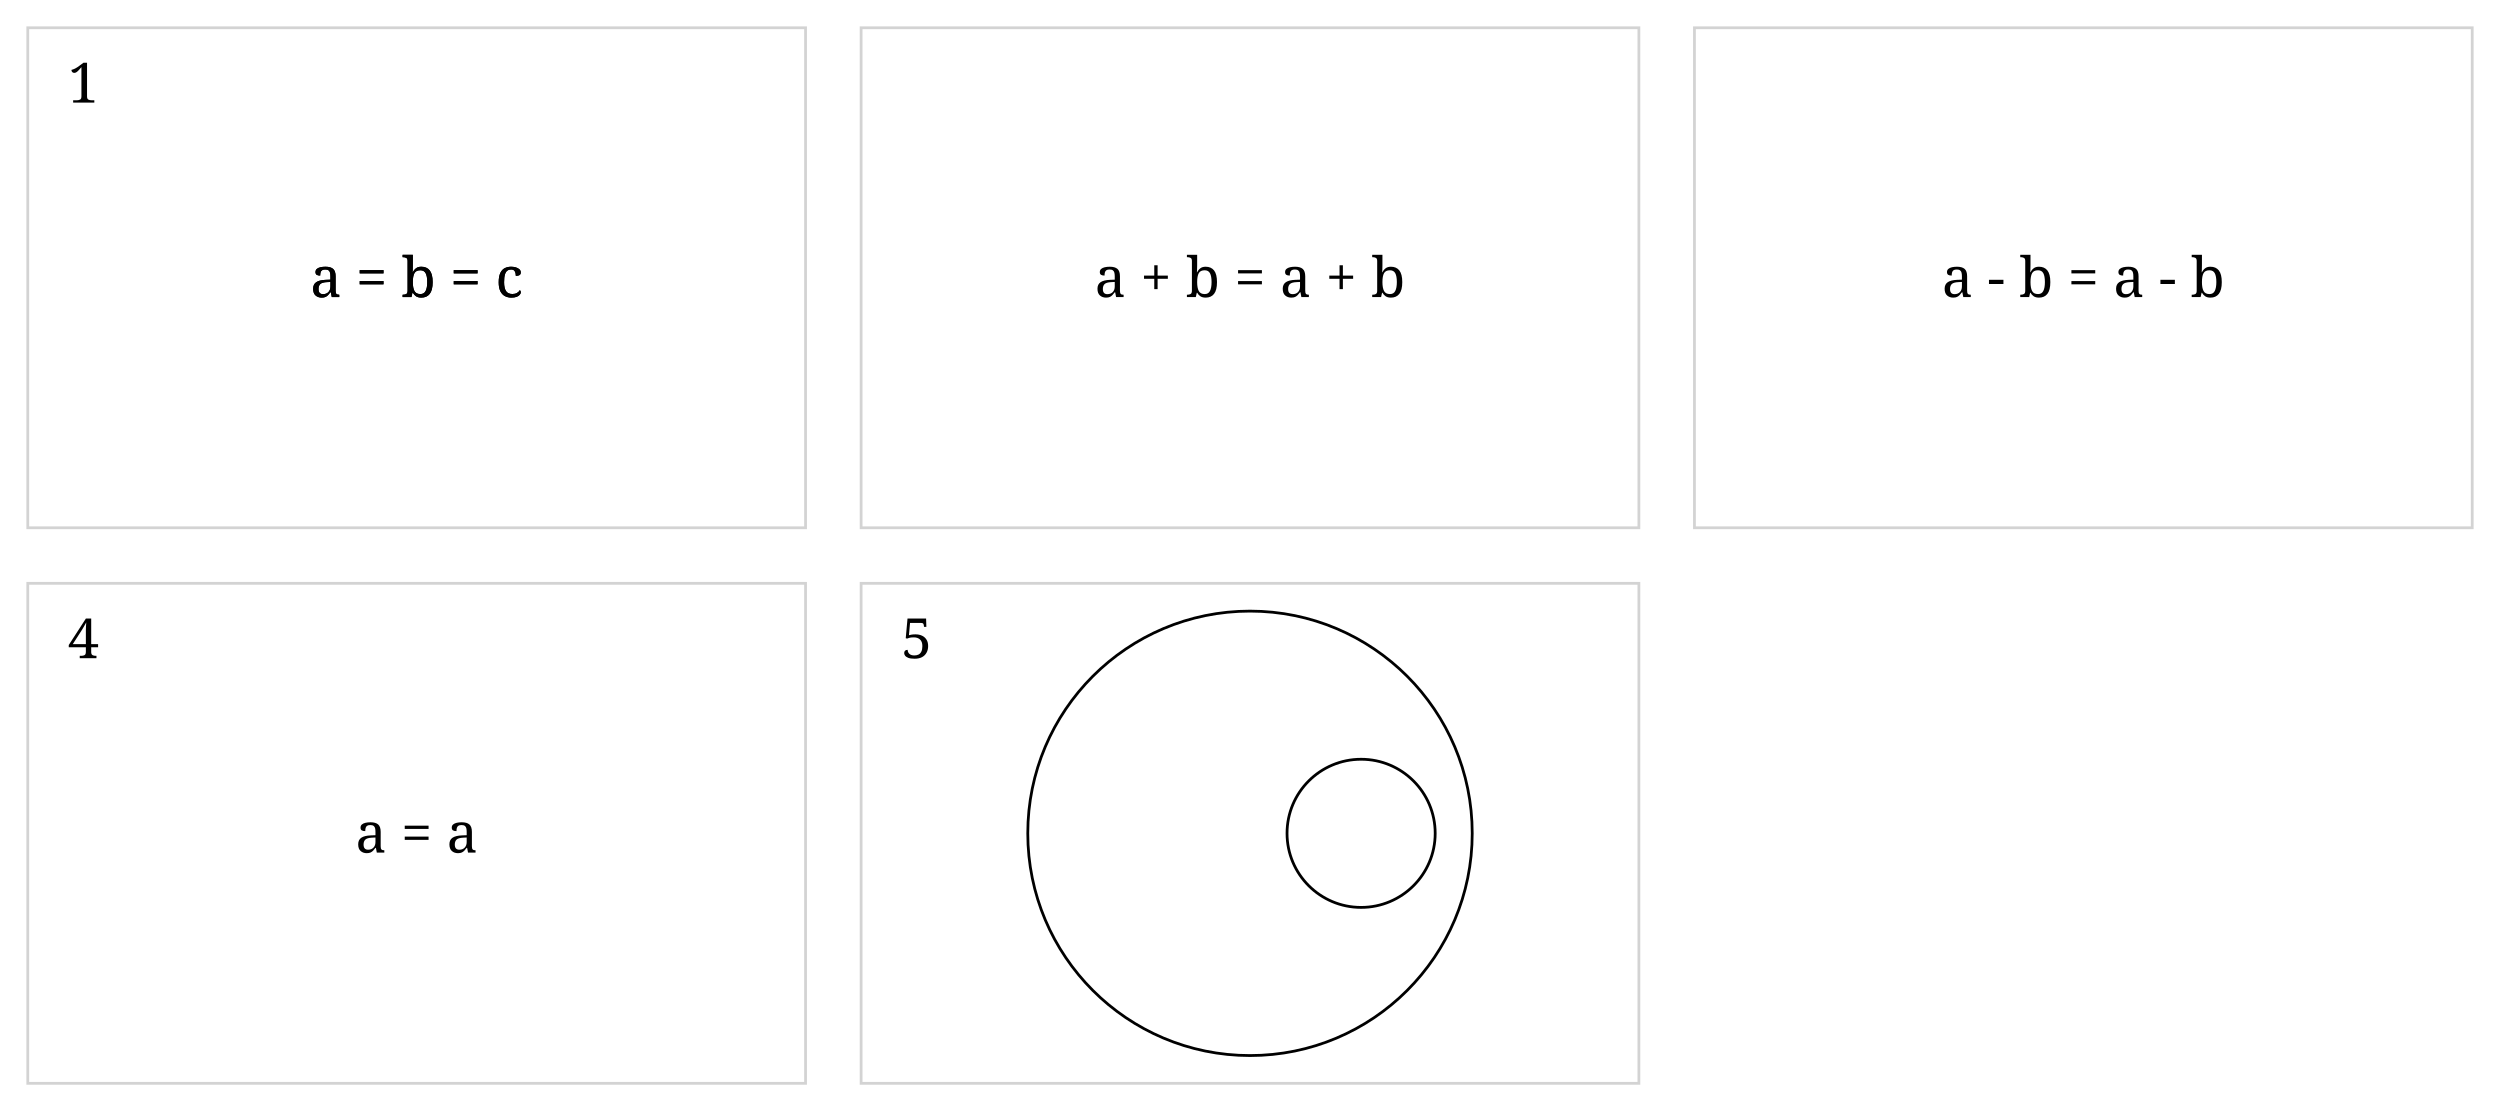
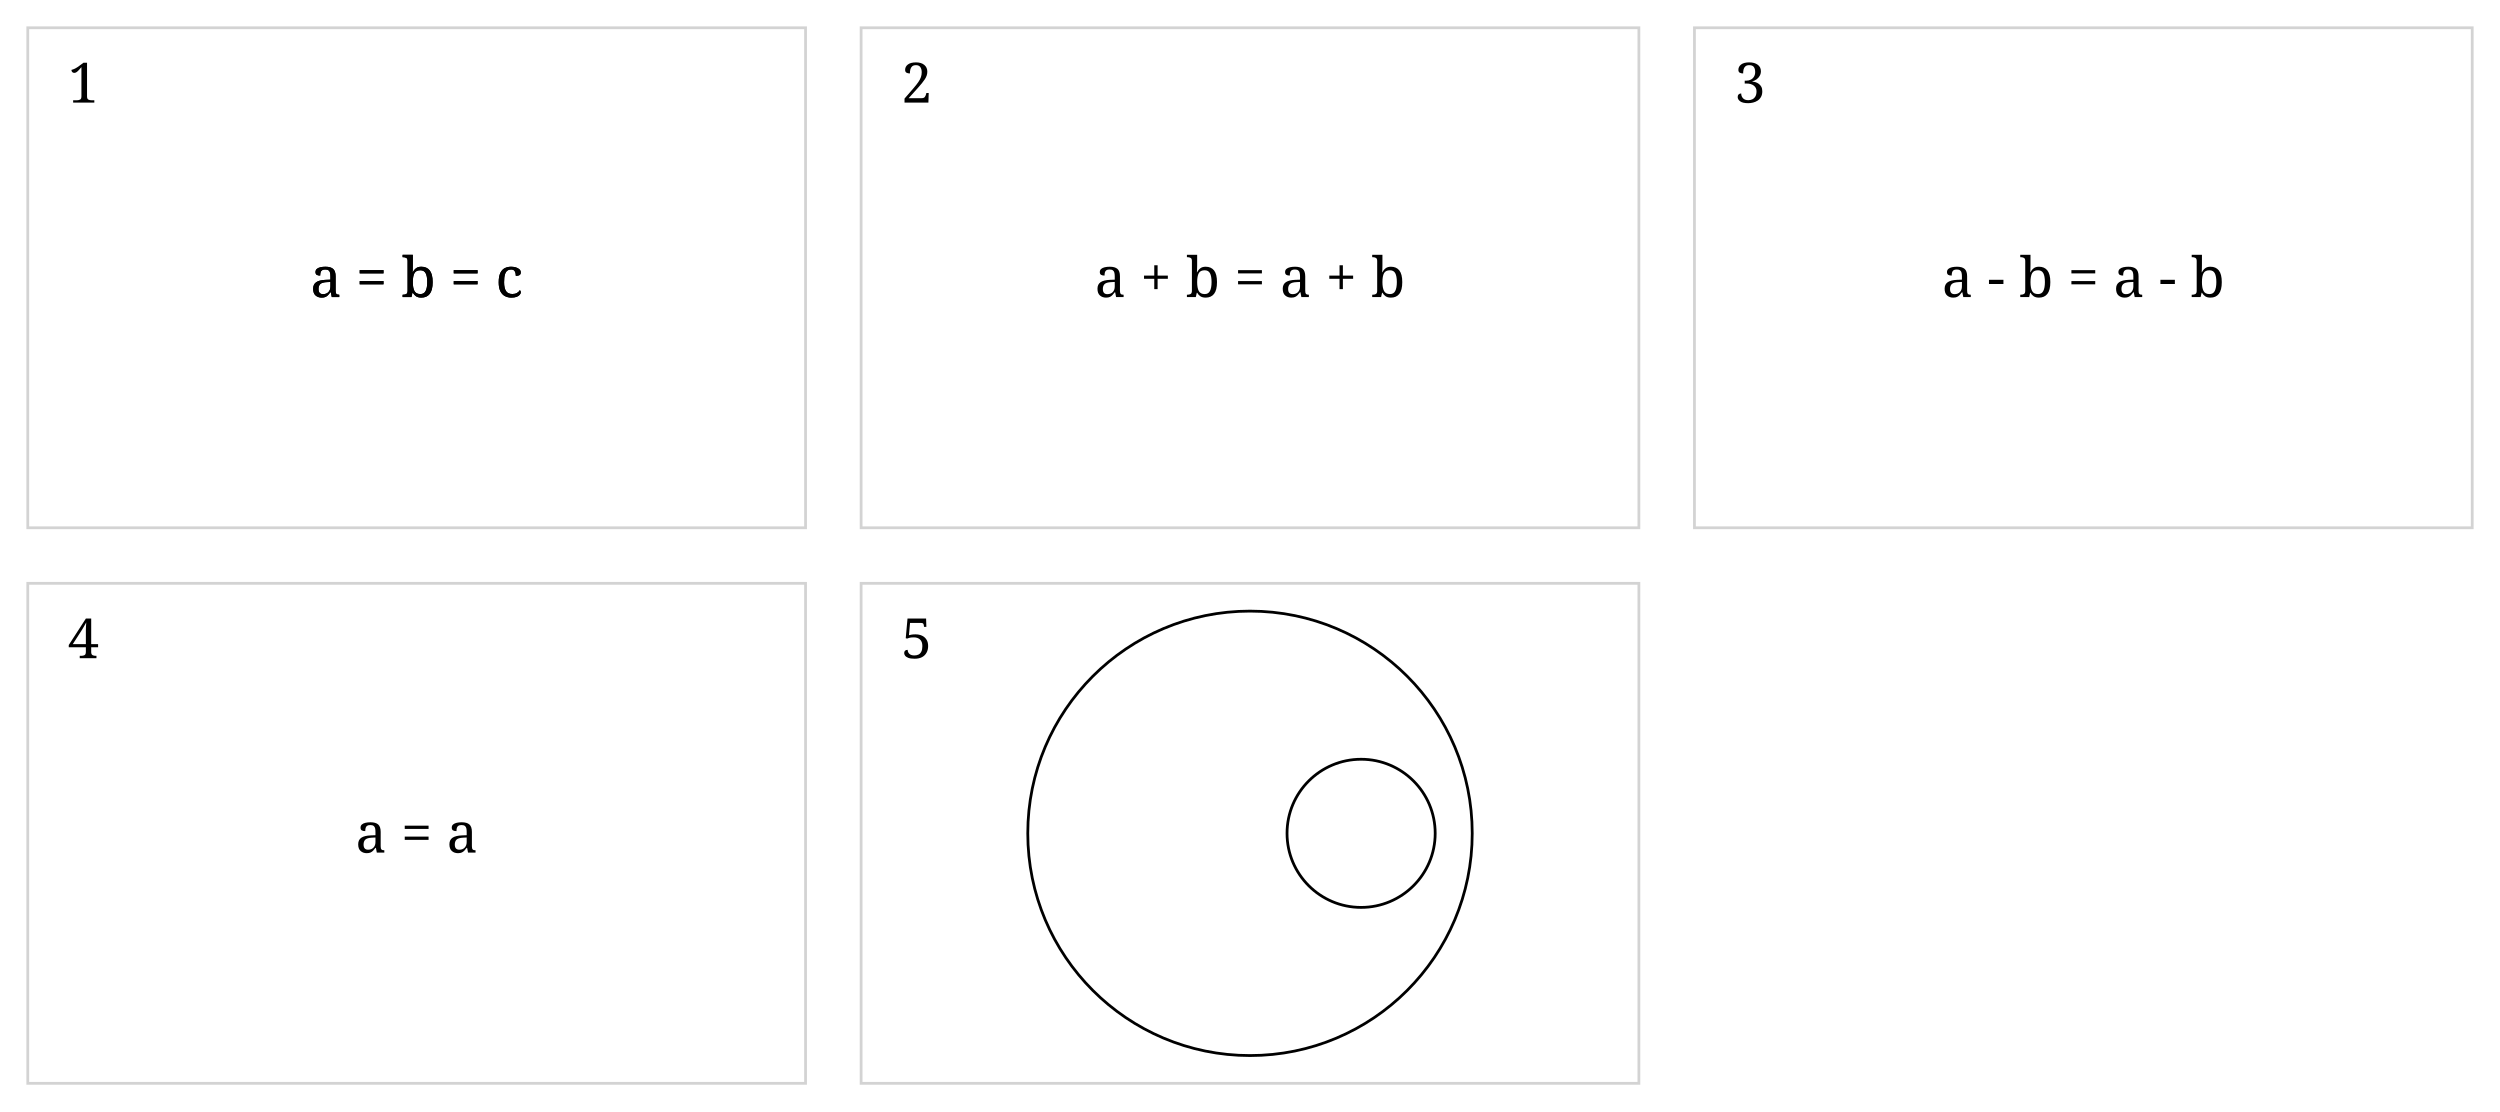
<svg xmlns="http://www.w3.org/2000/svg" id="svg20200612-02-1" width="100%" viewBox="0 0 900.0 400.0">
  <style>
    #svg20200612-02-1 {
      border: 1px solid #e8e8e8;
    }
    .svg20200612-02-l1 {
      stroke: black;
      stroke-linecap: butt;
      stroke-linejoin: miter;
      fill: none;
    }
    .svg20200612-02-l2 {
      stroke: lightgrey;
      stroke-linecap: butt;
      stroke-linejoin: miter;
      fill: none;
    }
    .svg20200612-02-t1 {
      font-family: serif;
      font-size: 20px;
      text-anchor: middle;
      dominant-baseline: middle;
    }
    .svg20200612-02-c1 {
      stroke: black;
    }
  </style>
  <path class="svg20200612-02-l2" d="M 10.0 10.0 L 290.0 10.0 L 290.0     190.0 L 10.0 190.0 Z" />
  <text class="svg20200612-02-t1" x="30.0" y="30.0">1</text>
  <text class="svg20200612-02-t1" x="150.0" y="100.0">a = b = c</text>
  <path class="svg20200612-02-l2" d="M 310.0 10.0 L 590.0 10.0 L 590.0     190.0 L 310.0 190.0 Z" />
+   <text class="svg20200612-02-t1" x="330.0" y="30.0">2</text>
  <text class="svg20200612-02-t1" x="150.0" y="100.0">a = b = c</text>
  <text class="svg20200612-02-t1" x="450.0" y="100.0">a + b = a + b</text>
  <path class="svg20200612-02-l2" d="M 610.0 10.0 L 890.0 10.0 L 890.0     190.0 L 610.0 190.0 Z" />
+   <text class="svg20200612-02-t1" x="630.0" y="30.0">3</text>
  <text class="svg20200612-02-t1" x="750.0" y="100.0">a - b = a - b</text>
  <path class="svg20200612-02-l2" d="M 10.0 210.0 L 290.0 210.0 L 290.0     390.0 L 10.0 390.0 Z" />
  <text class="svg20200612-02-t1" x="30.0" y="230.0">4</text>
  <text class="svg20200612-02-t1" x="150.0" y="300.0">a = a</text>
  <path class="svg20200612-02-l2" d="M 310.0 210.0 L 590.0 210.0 L 590.0     390.0 L 310.0 390.0 Z" />
  <text class="svg20200612-02-t1" x="330.0" y="230.0">5</text>
  <circle class="svg20200612-02-l1" cx="450.0" cy="300.0" r="80.0" />
  <circle class="svg20200612-02-l1" cx="490.0" cy="300.0" r="26.667" />
</svg>
